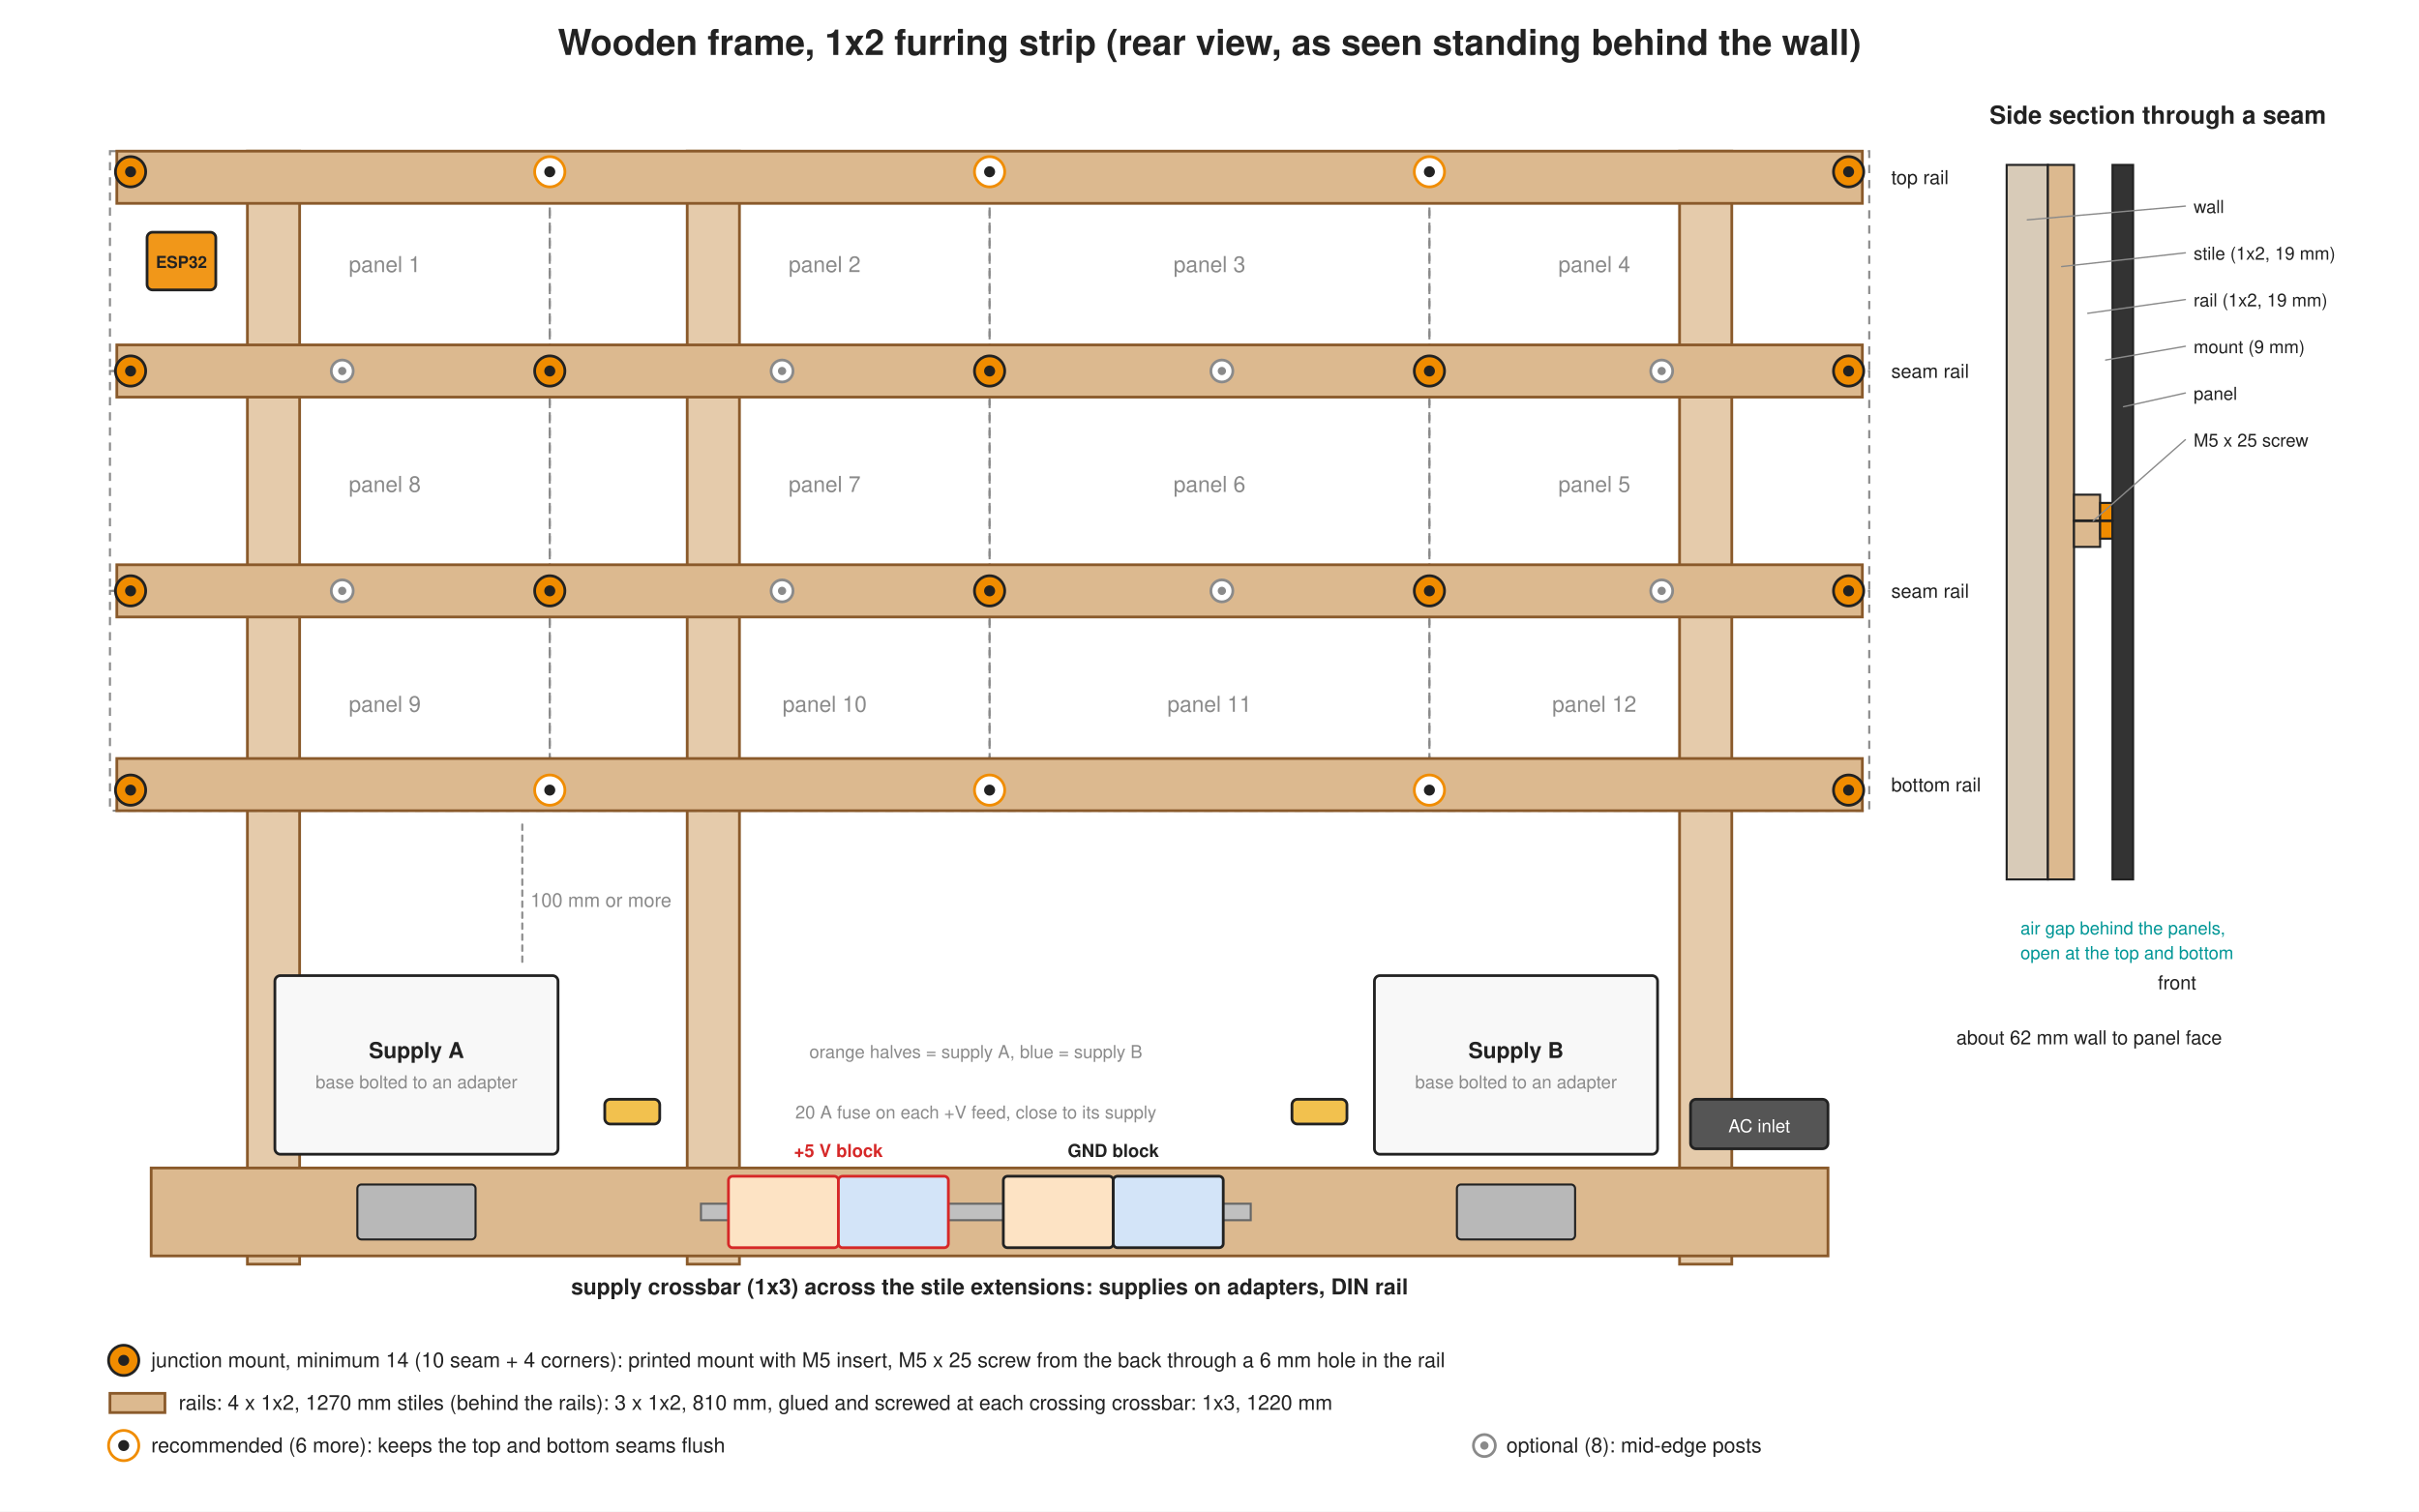
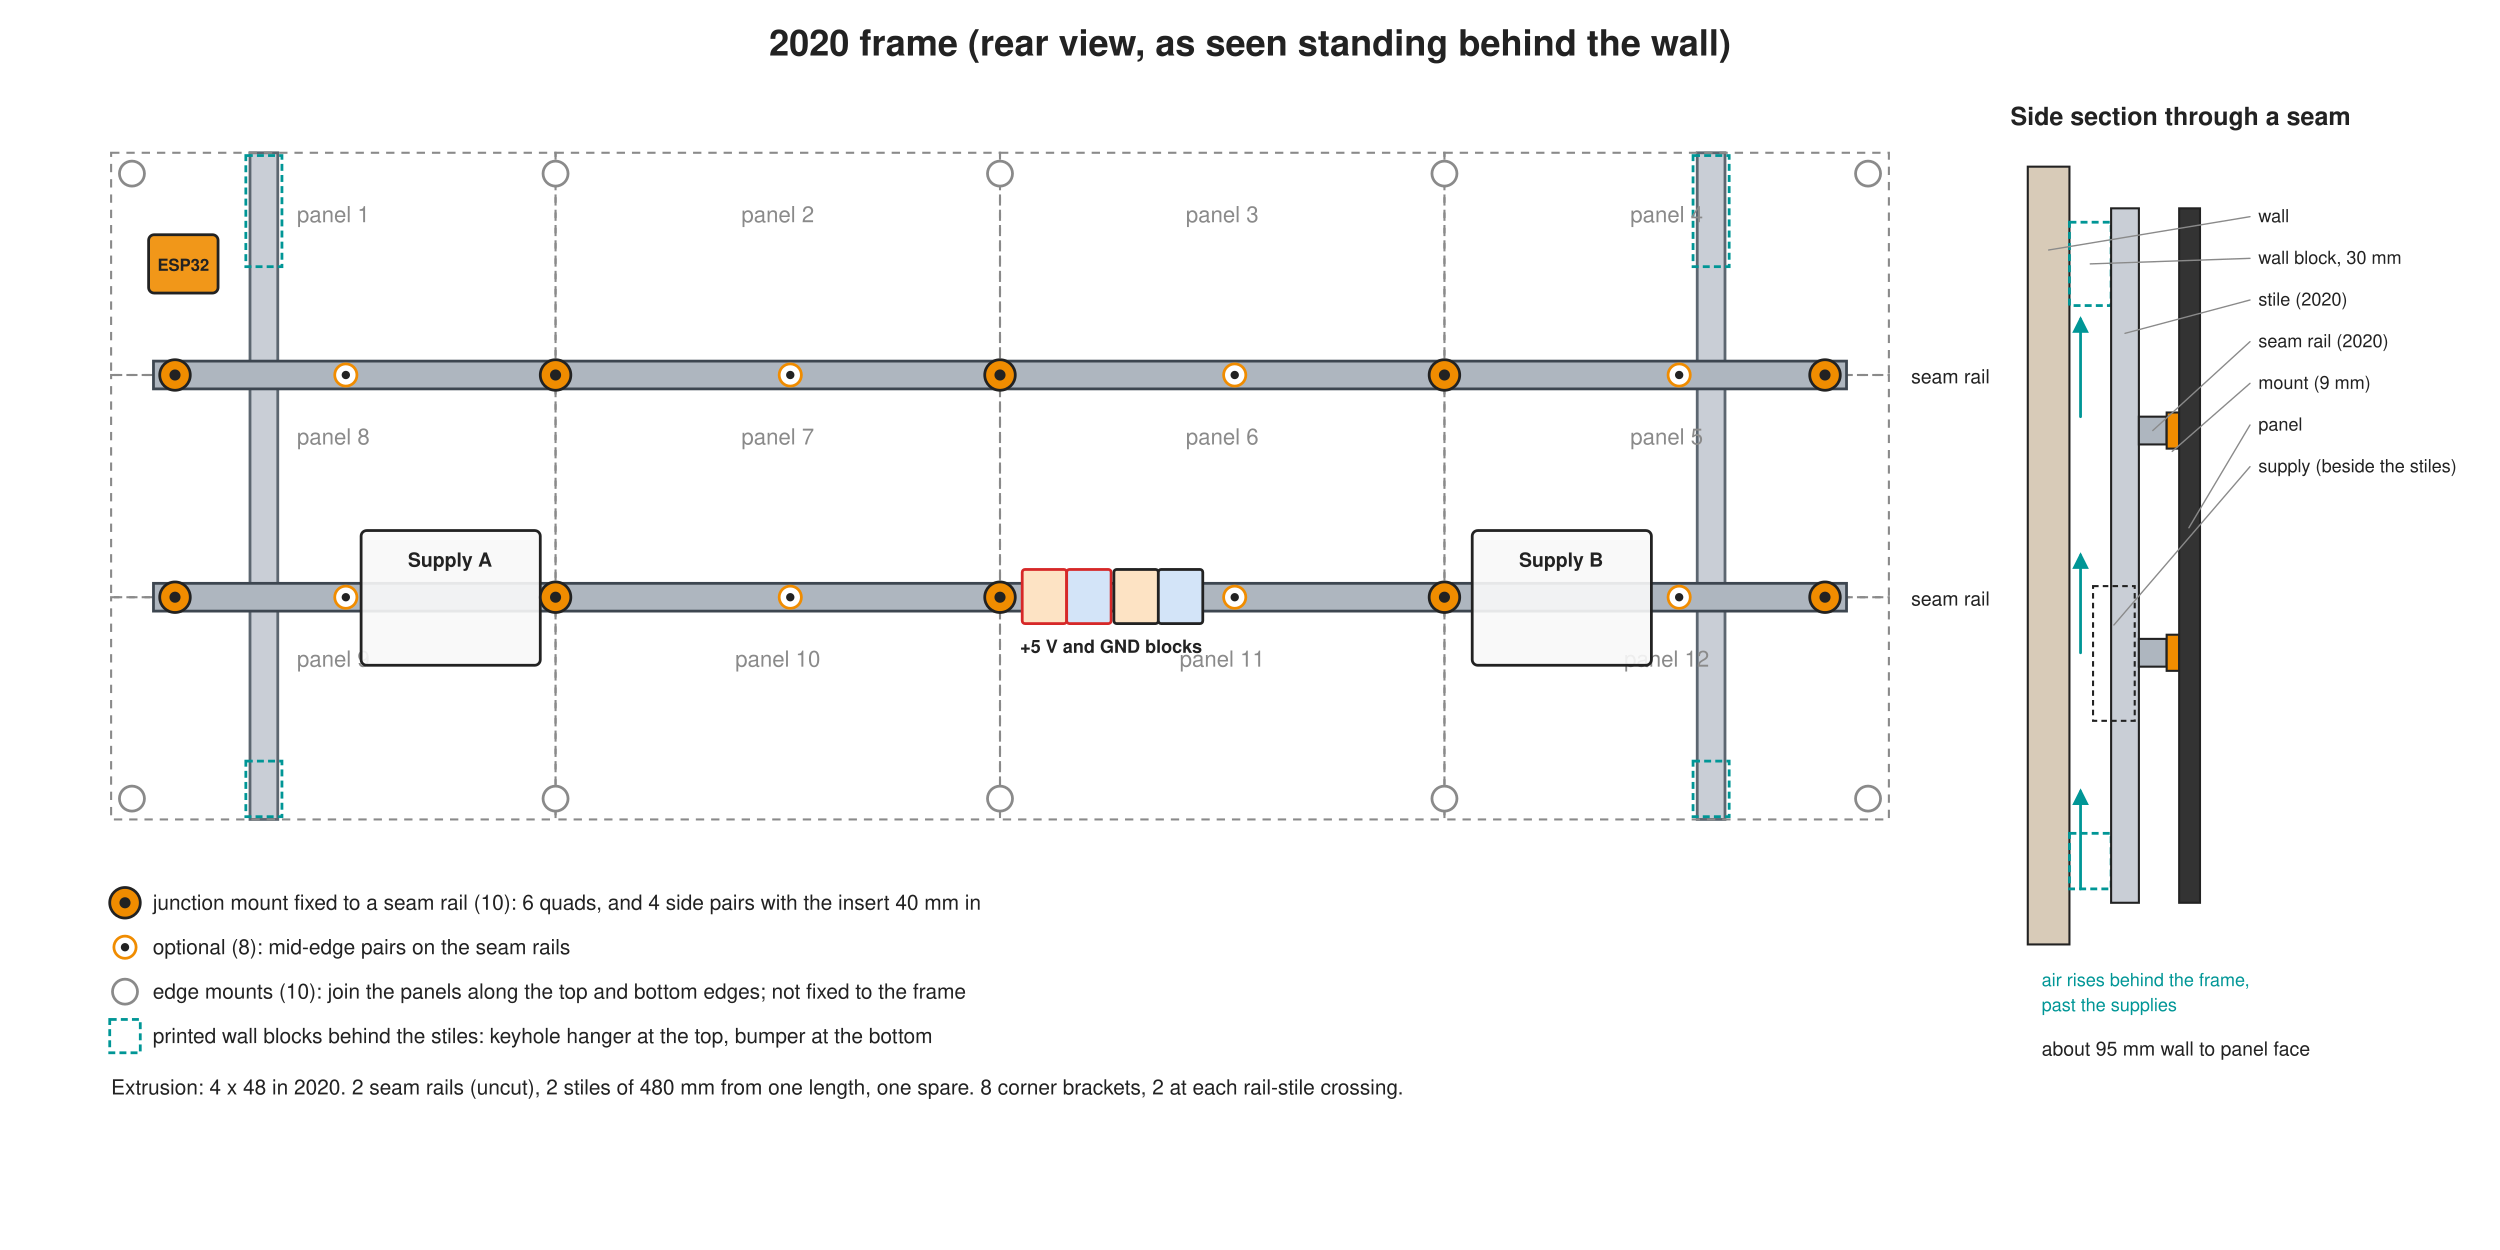
- <svg xmlns="http://www.w3.org/2000/svg" viewBox="0 0 1760 1100" width="1760" height="1100">
+ <svg xmlns="http://www.w3.org/2000/svg" viewBox="0 0 1800 900" width="1800" height="900">
  <defs>
    <marker id="arrow" viewBox="0 0 10 10" refX="8" refY="5" markerWidth="6" markerHeight="6" orient="auto-start-reverse">
      <path d="M0,0 L10,5 L0,10 z" fill="context-stroke" />
    </marker>
  </defs>
-   <rect width="1760" height="1100" fill="white" />
-   <text x="880" y="40" font-size="26" text-anchor="middle" fill="#222222" font-weight="bold" font-family="Helvetica, Arial, sans-serif">Wooden frame, 1x2 furring strip (rear view, as seen standing behind the wall)</text>
-   <rect x="180" y="110" width="38" height="810" rx="0" fill="#dcb98f" stroke="#8a5a2b" stroke-width="2" fill-opacity="0.75" />
-   <rect x="500" y="110" width="38" height="810" rx="0" fill="#dcb98f" stroke="#8a5a2b" stroke-width="2" fill-opacity="0.75" />
-   <rect x="1222" y="110" width="38" height="810" rx="0" fill="#dcb98f" stroke="#8a5a2b" stroke-width="2" fill-opacity="0.75" />
+   <rect width="1800" height="900" fill="white" />
+   <text x="900" y="40" font-size="26" text-anchor="middle" fill="#222222" font-weight="bold" font-family="Helvetica, Arial, sans-serif">2020 frame (rear view, as seen standing behind the wall)</text>
+   <rect x="180" y="110" width="20" height="480" rx="0" fill="#c9ced6" stroke="#5c6670" stroke-width="2" fill-opacity="1" />
+   <rect x="177" y="112" width="26" height="80" rx="0" fill="none" stroke="#009696" stroke-width="2" fill-opacity="1" stroke-dasharray="5,3" />
+   <rect x="177" y="548" width="26" height="40" rx="0" fill="none" stroke="#009696" stroke-width="2" fill-opacity="1" stroke-dasharray="5,3" />
+   <rect x="1222" y="110" width="20" height="480" rx="0" fill="#c9ced6" stroke="#5c6670" stroke-width="2" fill-opacity="1" />
+   <rect x="1219" y="112" width="26" height="80" rx="0" fill="none" stroke="#009696" stroke-width="2" fill-opacity="1" stroke-dasharray="5,3" />
+   <rect x="1219" y="548" width="26" height="40" rx="0" fill="none" stroke="#009696" stroke-width="2" fill-opacity="1" stroke-dasharray="5,3" />
  <rect x="80" y="110" width="320" height="160" rx="0" fill="none" stroke="#8a8a8a" stroke-width="1.5" fill-opacity="1" stroke-dasharray="6,5" />
-   <text x="280.0" y="198.0" font-size="16" text-anchor="middle" fill="#8a8a8a" font-weight="normal" font-family="Helvetica, Arial, sans-serif">panel 1</text>
+   <text x="240.0" y="160" font-size="16" text-anchor="middle" fill="#8a8a8a" font-weight="normal" font-family="Helvetica, Arial, sans-serif">panel 1</text>
  <rect x="400" y="110" width="320" height="160" rx="0" fill="none" stroke="#8a8a8a" stroke-width="1.5" fill-opacity="1" stroke-dasharray="6,5" />
-   <text x="600.0" y="198.0" font-size="16" text-anchor="middle" fill="#8a8a8a" font-weight="normal" font-family="Helvetica, Arial, sans-serif">panel 2</text>
+   <text x="560.0" y="160" font-size="16" text-anchor="middle" fill="#8a8a8a" font-weight="normal" font-family="Helvetica, Arial, sans-serif">panel 2</text>
  <rect x="720" y="110" width="320" height="160" rx="0" fill="none" stroke="#8a8a8a" stroke-width="1.5" fill-opacity="1" stroke-dasharray="6,5" />
-   <text x="880.0" y="198.0" font-size="16" text-anchor="middle" fill="#8a8a8a" font-weight="normal" font-family="Helvetica, Arial, sans-serif">panel 3</text>
+   <text x="880.0" y="160" font-size="16" text-anchor="middle" fill="#8a8a8a" font-weight="normal" font-family="Helvetica, Arial, sans-serif">panel 3</text>
  <rect x="1040" y="110" width="320" height="160" rx="0" fill="none" stroke="#8a8a8a" stroke-width="1.5" fill-opacity="1" stroke-dasharray="6,5" />
-   <text x="1160.0" y="198.0" font-size="16" text-anchor="middle" fill="#8a8a8a" font-weight="normal" font-family="Helvetica, Arial, sans-serif">panel 4</text>
+   <text x="1200.0" y="160" font-size="16" text-anchor="middle" fill="#8a8a8a" font-weight="normal" font-family="Helvetica, Arial, sans-serif">panel 4</text>
  <rect x="80" y="270" width="320" height="160" rx="0" fill="none" stroke="#8a8a8a" stroke-width="1.5" fill-opacity="1" stroke-dasharray="6,5" />
-   <text x="280.0" y="358.0" font-size="16" text-anchor="middle" fill="#8a8a8a" font-weight="normal" font-family="Helvetica, Arial, sans-serif">panel 8</text>
+   <text x="240.0" y="320" font-size="16" text-anchor="middle" fill="#8a8a8a" font-weight="normal" font-family="Helvetica, Arial, sans-serif">panel 8</text>
  <rect x="400" y="270" width="320" height="160" rx="0" fill="none" stroke="#8a8a8a" stroke-width="1.5" fill-opacity="1" stroke-dasharray="6,5" />
-   <text x="600.0" y="358.0" font-size="16" text-anchor="middle" fill="#8a8a8a" font-weight="normal" font-family="Helvetica, Arial, sans-serif">panel 7</text>
+   <text x="560.0" y="320" font-size="16" text-anchor="middle" fill="#8a8a8a" font-weight="normal" font-family="Helvetica, Arial, sans-serif">panel 7</text>
  <rect x="720" y="270" width="320" height="160" rx="0" fill="none" stroke="#8a8a8a" stroke-width="1.5" fill-opacity="1" stroke-dasharray="6,5" />
-   <text x="880.0" y="358.0" font-size="16" text-anchor="middle" fill="#8a8a8a" font-weight="normal" font-family="Helvetica, Arial, sans-serif">panel 6</text>
+   <text x="880.0" y="320" font-size="16" text-anchor="middle" fill="#8a8a8a" font-weight="normal" font-family="Helvetica, Arial, sans-serif">panel 6</text>
  <rect x="1040" y="270" width="320" height="160" rx="0" fill="none" stroke="#8a8a8a" stroke-width="1.5" fill-opacity="1" stroke-dasharray="6,5" />
-   <text x="1160.0" y="358.0" font-size="16" text-anchor="middle" fill="#8a8a8a" font-weight="normal" font-family="Helvetica, Arial, sans-serif">panel 5</text>
+   <text x="1200.0" y="320" font-size="16" text-anchor="middle" fill="#8a8a8a" font-weight="normal" font-family="Helvetica, Arial, sans-serif">panel 5</text>
  <rect x="80" y="430" width="320" height="160" rx="0" fill="none" stroke="#8a8a8a" stroke-width="1.5" fill-opacity="1" stroke-dasharray="6,5" />
-   <text x="280.0" y="518.0" font-size="16" text-anchor="middle" fill="#8a8a8a" font-weight="normal" font-family="Helvetica, Arial, sans-serif">panel 9</text>
+   <text x="240.0" y="480" font-size="16" text-anchor="middle" fill="#8a8a8a" font-weight="normal" font-family="Helvetica, Arial, sans-serif">panel 9</text>
  <rect x="400" y="430" width="320" height="160" rx="0" fill="none" stroke="#8a8a8a" stroke-width="1.5" fill-opacity="1" stroke-dasharray="6,5" />
-   <text x="600.0" y="518.0" font-size="16" text-anchor="middle" fill="#8a8a8a" font-weight="normal" font-family="Helvetica, Arial, sans-serif">panel 10</text>
+   <text x="560.0" y="480" font-size="16" text-anchor="middle" fill="#8a8a8a" font-weight="normal" font-family="Helvetica, Arial, sans-serif">panel 10</text>
  <rect x="720" y="430" width="320" height="160" rx="0" fill="none" stroke="#8a8a8a" stroke-width="1.5" fill-opacity="1" stroke-dasharray="6,5" />
-   <text x="880.0" y="518.0" font-size="16" text-anchor="middle" fill="#8a8a8a" font-weight="normal" font-family="Helvetica, Arial, sans-serif">panel 11</text>
+   <text x="880.0" y="480" font-size="16" text-anchor="middle" fill="#8a8a8a" font-weight="normal" font-family="Helvetica, Arial, sans-serif">panel 11</text>
  <rect x="1040" y="430" width="320" height="160" rx="0" fill="none" stroke="#8a8a8a" stroke-width="1.5" fill-opacity="1" stroke-dasharray="6,5" />
-   <text x="1160.0" y="518.0" font-size="16" text-anchor="middle" fill="#8a8a8a" font-weight="normal" font-family="Helvetica, Arial, sans-serif">panel 12</text>
-   <rect x="85" y="110" width="1270" height="38" rx="0" fill="#dcb98f" stroke="#8a5a2b" stroke-width="2" fill-opacity="1" />
-   <rect x="85" y="251.0" width="1270" height="38" rx="0" fill="#dcb98f" stroke="#8a5a2b" stroke-width="2" fill-opacity="1" />
-   <rect x="85" y="411.0" width="1270" height="38" rx="0" fill="#dcb98f" stroke="#8a5a2b" stroke-width="2" fill-opacity="1" />
-   <rect x="85" y="552" width="1270" height="38" rx="0" fill="#dcb98f" stroke="#8a5a2b" stroke-width="2" fill-opacity="1" />
-   <text x="1376" y="134" font-size="14" text-anchor="start" fill="#222222" font-weight="normal" font-family="Helvetica, Arial, sans-serif">top rail</text>
-   <text x="1376" y="275.0" font-size="14" text-anchor="start" fill="#222222" font-weight="normal" font-family="Helvetica, Arial, sans-serif">seam rail</text>
-   <text x="1376" y="435.0" font-size="14" text-anchor="start" fill="#222222" font-weight="normal" font-family="Helvetica, Arial, sans-serif">seam rail</text>
-   <text x="1376" y="576" font-size="14" text-anchor="start" fill="#222222" font-weight="normal" font-family="Helvetica, Arial, sans-serif">bottom rail</text>
-   <circle cx="95" cy="125" r="11" fill="#f08c00" stroke="#222222" stroke-width="2" />
-   <circle cx="95" cy="125" r="4" fill="#222222" stroke="none" stroke-width="2" />
-   <circle cx="400" cy="125" r="11" fill="white" stroke="#f08c00" stroke-width="2" />
-   <circle cx="400" cy="125" r="4" fill="#222222" stroke="none" stroke-width="2" />
-   <circle cx="720" cy="125" r="11" fill="white" stroke="#f08c00" stroke-width="2" />
-   <circle cx="720" cy="125" r="4" fill="#222222" stroke="none" stroke-width="2" />
-   <circle cx="1040" cy="125" r="11" fill="white" stroke="#f08c00" stroke-width="2" />
-   <circle cx="1040" cy="125" r="4" fill="#222222" stroke="none" stroke-width="2" />
-   <circle cx="1345" cy="125" r="11" fill="#f08c00" stroke="#222222" stroke-width="2" />
-   <circle cx="1345" cy="125" r="4" fill="#222222" stroke="none" stroke-width="2" />
-   <circle cx="95" cy="270" r="11" fill="#f08c00" stroke="#222222" stroke-width="2" />
-   <circle cx="95" cy="270" r="4" fill="#222222" stroke="none" stroke-width="2" />
+   <text x="1200.0" y="480" font-size="16" text-anchor="middle" fill="#8a8a8a" font-weight="normal" font-family="Helvetica, Arial, sans-serif">panel 12</text>
+   <rect x="110.5" y="260" width="1219" height="20" rx="0" fill="#aeb6bf" stroke="#3d4650" stroke-width="2" fill-opacity="1" />
+   <text x="1376" y="276" font-size="14" text-anchor="start" fill="#222222" font-weight="normal" font-family="Helvetica, Arial, sans-serif">seam rail</text>
+   <rect x="110.5" y="420" width="1219" height="20" rx="0" fill="#aeb6bf" stroke="#3d4650" stroke-width="2" fill-opacity="1" />
+   <text x="1376" y="436" font-size="14" text-anchor="start" fill="#222222" font-weight="normal" font-family="Helvetica, Arial, sans-serif">seam rail</text>
+   <rect x="260" y="382" width="129" height="97" rx="4" fill="#f8f8f8" stroke="#222222" stroke-width="2" fill-opacity="0.9" />
+   <text x="324" y="408" font-size="14" text-anchor="middle" fill="#222222" font-weight="bold" font-family="Helvetica, Arial, sans-serif">Supply A</text>
+   <rect x="1060" y="382" width="129" height="97" rx="4" fill="#f8f8f8" stroke="#222222" stroke-width="2" fill-opacity="0.9" />
+   <text x="1124" y="408" font-size="14" text-anchor="middle" fill="#222222" font-weight="bold" font-family="Helvetica, Arial, sans-serif">Supply B</text>
+   <rect x="736" y="410" width="32" height="39" rx="2" fill="#fde3c4" stroke="#d62828" stroke-width="2" fill-opacity="1" />
+   <rect x="768" y="410" width="32" height="39" rx="2" fill="#d3e4f8" stroke="#d62828" stroke-width="2" fill-opacity="1" />
+   <rect x="802" y="410" width="32" height="39" rx="2" fill="#fde3c4" stroke="#222222" stroke-width="2" fill-opacity="1" />
+   <rect x="834" y="410" width="32" height="39" rx="2" fill="#d3e4f8" stroke="#222222" stroke-width="2" fill-opacity="1" />
+   <text x="800" y="470" font-size="13" text-anchor="middle" fill="#222222" font-weight="bold" font-family="Helvetica, Arial, sans-serif">+5 V and GND blocks</text>
+   <circle cx="126" cy="270" r="11" fill="#f08c00" stroke="#222222" stroke-width="2" />
+   <circle cx="126" cy="270" r="4" fill="#222222" stroke="none" stroke-width="2" />
+   <circle cx="1314" cy="270" r="11" fill="#f08c00" stroke="#222222" stroke-width="2" />
+   <circle cx="1314" cy="270" r="4" fill="#222222" stroke="none" stroke-width="2" />
  <circle cx="400" cy="270" r="11" fill="#f08c00" stroke="#222222" stroke-width="2" />
  <circle cx="400" cy="270" r="4" fill="#222222" stroke="none" stroke-width="2" />
  <circle cx="720" cy="270" r="11" fill="#f08c00" stroke="#222222" stroke-width="2" />
  <circle cx="720" cy="270" r="4" fill="#222222" stroke="none" stroke-width="2" />
  <circle cx="1040" cy="270" r="11" fill="#f08c00" stroke="#222222" stroke-width="2" />
  <circle cx="1040" cy="270" r="4" fill="#222222" stroke="none" stroke-width="2" />
-   <circle cx="1345" cy="270" r="11" fill="#f08c00" stroke="#222222" stroke-width="2" />
-   <circle cx="1345" cy="270" r="4" fill="#222222" stroke="none" stroke-width="2" />
-   <circle cx="95" cy="430" r="11" fill="#f08c00" stroke="#222222" stroke-width="2" />
-   <circle cx="95" cy="430" r="4" fill="#222222" stroke="none" stroke-width="2" />
+   <circle cx="126" cy="430" r="11" fill="#f08c00" stroke="#222222" stroke-width="2" />
+   <circle cx="126" cy="430" r="4" fill="#222222" stroke="none" stroke-width="2" />
+   <circle cx="1314" cy="430" r="11" fill="#f08c00" stroke="#222222" stroke-width="2" />
+   <circle cx="1314" cy="430" r="4" fill="#222222" stroke="none" stroke-width="2" />
  <circle cx="400" cy="430" r="11" fill="#f08c00" stroke="#222222" stroke-width="2" />
  <circle cx="400" cy="430" r="4" fill="#222222" stroke="none" stroke-width="2" />
  <circle cx="720" cy="430" r="11" fill="#f08c00" stroke="#222222" stroke-width="2" />
  <circle cx="720" cy="430" r="4" fill="#222222" stroke="none" stroke-width="2" />
  <circle cx="1040" cy="430" r="11" fill="#f08c00" stroke="#222222" stroke-width="2" />
  <circle cx="1040" cy="430" r="4" fill="#222222" stroke="none" stroke-width="2" />
-   <circle cx="1345" cy="430" r="11" fill="#f08c00" stroke="#222222" stroke-width="2" />
-   <circle cx="1345" cy="430" r="4" fill="#222222" stroke="none" stroke-width="2" />
-   <circle cx="95" cy="575" r="11" fill="#f08c00" stroke="#222222" stroke-width="2" />
-   <circle cx="95" cy="575" r="4" fill="#222222" stroke="none" stroke-width="2" />
-   <circle cx="400" cy="575" r="11" fill="white" stroke="#f08c00" stroke-width="2" />
-   <circle cx="400" cy="575" r="4" fill="#222222" stroke="none" stroke-width="2" />
-   <circle cx="720" cy="575" r="11" fill="white" stroke="#f08c00" stroke-width="2" />
-   <circle cx="720" cy="575" r="4" fill="#222222" stroke="none" stroke-width="2" />
-   <circle cx="1040" cy="575" r="11" fill="white" stroke="#f08c00" stroke-width="2" />
-   <circle cx="1040" cy="575" r="4" fill="#222222" stroke="none" stroke-width="2" />
-   <circle cx="1345" cy="575" r="11" fill="#f08c00" stroke="#222222" stroke-width="2" />
-   <circle cx="1345" cy="575" r="4" fill="#222222" stroke="none" stroke-width="2" />
-   <circle cx="249.0" cy="270" r="8" fill="white" stroke="#8a8a8a" stroke-width="2" />
-   <circle cx="249.0" cy="270" r="3" fill="#8a8a8a" stroke="none" stroke-width="2" />
-   <circle cx="569.0" cy="270" r="8" fill="white" stroke="#8a8a8a" stroke-width="2" />
-   <circle cx="569.0" cy="270" r="3" fill="#8a8a8a" stroke="none" stroke-width="2" />
-   <circle cx="889.0" cy="270" r="8" fill="white" stroke="#8a8a8a" stroke-width="2" />
-   <circle cx="889.0" cy="270" r="3" fill="#8a8a8a" stroke="none" stroke-width="2" />
-   <circle cx="1209.0" cy="270" r="8" fill="white" stroke="#8a8a8a" stroke-width="2" />
-   <circle cx="1209.0" cy="270" r="3" fill="#8a8a8a" stroke="none" stroke-width="2" />
-   <circle cx="249.0" cy="430" r="8" fill="white" stroke="#8a8a8a" stroke-width="2" />
-   <circle cx="249.0" cy="430" r="3" fill="#8a8a8a" stroke="none" stroke-width="2" />
-   <circle cx="569.0" cy="430" r="8" fill="white" stroke="#8a8a8a" stroke-width="2" />
-   <circle cx="569.0" cy="430" r="3" fill="#8a8a8a" stroke="none" stroke-width="2" />
-   <circle cx="889.0" cy="430" r="8" fill="white" stroke="#8a8a8a" stroke-width="2" />
-   <circle cx="889.0" cy="430" r="3" fill="#8a8a8a" stroke="none" stroke-width="2" />
-   <circle cx="1209.0" cy="430" r="8" fill="white" stroke="#8a8a8a" stroke-width="2" />
-   <circle cx="1209.0" cy="430" r="3" fill="#8a8a8a" stroke="none" stroke-width="2" />
+   <circle cx="95" cy="125" r="9" fill="white" stroke="#8a8a8a" stroke-width="2" />
+   <circle cx="1345" cy="125" r="9" fill="white" stroke="#8a8a8a" stroke-width="2" />
+   <circle cx="400" cy="125" r="9" fill="white" stroke="#8a8a8a" stroke-width="2" />
+   <circle cx="720" cy="125" r="9" fill="white" stroke="#8a8a8a" stroke-width="2" />
+   <circle cx="1040" cy="125" r="9" fill="white" stroke="#8a8a8a" stroke-width="2" />
+   <circle cx="95" cy="575" r="9" fill="white" stroke="#8a8a8a" stroke-width="2" />
+   <circle cx="1345" cy="575" r="9" fill="white" stroke="#8a8a8a" stroke-width="2" />
+   <circle cx="400" cy="575" r="9" fill="white" stroke="#8a8a8a" stroke-width="2" />
+   <circle cx="720" cy="575" r="9" fill="white" stroke="#8a8a8a" stroke-width="2" />
+   <circle cx="1040" cy="575" r="9" fill="white" stroke="#8a8a8a" stroke-width="2" />
+   <circle cx="249.0" cy="270" r="8" fill="white" stroke="#f08c00" stroke-width="2" />
+   <circle cx="249.0" cy="270" r="3" fill="#222222" stroke="none" stroke-width="2" />
+   <circle cx="569.0" cy="270" r="8" fill="white" stroke="#f08c00" stroke-width="2" />
+   <circle cx="569.0" cy="270" r="3" fill="#222222" stroke="none" stroke-width="2" />
+   <circle cx="889.0" cy="270" r="8" fill="white" stroke="#f08c00" stroke-width="2" />
+   <circle cx="889.0" cy="270" r="3" fill="#222222" stroke="none" stroke-width="2" />
+   <circle cx="1209.0" cy="270" r="8" fill="white" stroke="#f08c00" stroke-width="2" />
+   <circle cx="1209.0" cy="270" r="3" fill="#222222" stroke="none" stroke-width="2" />
+   <circle cx="249.0" cy="430" r="8" fill="white" stroke="#f08c00" stroke-width="2" />
+   <circle cx="249.0" cy="430" r="3" fill="#222222" stroke="none" stroke-width="2" />
+   <circle cx="569.0" cy="430" r="8" fill="white" stroke="#f08c00" stroke-width="2" />
+   <circle cx="569.0" cy="430" r="3" fill="#222222" stroke="none" stroke-width="2" />
+   <circle cx="889.0" cy="430" r="8" fill="white" stroke="#f08c00" stroke-width="2" />
+   <circle cx="889.0" cy="430" r="3" fill="#222222" stroke="none" stroke-width="2" />
+   <circle cx="1209.0" cy="430" r="8" fill="white" stroke="#f08c00" stroke-width="2" />
+   <circle cx="1209.0" cy="430" r="3" fill="#222222" stroke="none" stroke-width="2" />
  <rect x="107" y="169.0" width="50" height="42" rx="4" fill="#f08c00" stroke="#222222" stroke-width="2" fill-opacity="0.9" />
  <text x="132" y="195.0" font-size="12" text-anchor="middle" fill="#222222" font-weight="bold" font-family="Helvetica, Arial, sans-serif">ESP32</text>
-   <rect x="110" y="850" width="1220" height="64" rx="0" fill="#dcb98f" stroke="#8a5a2b" stroke-width="2" fill-opacity="1" />
-   <text x="720.0" y="942" font-size="16" text-anchor="middle" fill="#222222" font-weight="bold" font-family="Helvetica, Arial, sans-serif">supply crossbar (1x3) across the stile extensions: supplies on adapters, DIN rail</text>
-   <rect x="260" y="862" width="86" height="40" rx="3" fill="#b8b8b8" stroke="#222222" stroke-width="1.5" fill-opacity="1" />
-   <rect x="200" y="710" width="206" height="130" rx="4" fill="#f8f8f8" stroke="#222222" stroke-width="2" fill-opacity="1" />
-   <text x="303" y="770" font-size="16" text-anchor="middle" fill="#222222" font-weight="bold" font-family="Helvetica, Arial, sans-serif">Supply A</text>
-   <text x="303" y="792" font-size="13" text-anchor="middle" fill="#8a8a8a" font-weight="normal" font-family="Helvetica, Arial, sans-serif">base bolted to an adapter</text>
-   <rect x="1060" y="862" width="86" height="40" rx="3" fill="#b8b8b8" stroke="#222222" stroke-width="1.5" fill-opacity="1" />
-   <rect x="1000" y="710" width="206" height="130" rx="4" fill="#f8f8f8" stroke="#222222" stroke-width="2" fill-opacity="1" />
-   <text x="1103" y="770" font-size="16" text-anchor="middle" fill="#222222" font-weight="bold" font-family="Helvetica, Arial, sans-serif">Supply B</text>
-   <text x="1103" y="792" font-size="13" text-anchor="middle" fill="#8a8a8a" font-weight="normal" font-family="Helvetica, Arial, sans-serif">base bolted to an adapter</text>
-   <rect x="510" y="876" width="400" height="12" rx="0" fill="#c0c0c0" stroke="#666" stroke-width="1.5" fill-opacity="1" />
-   <rect x="530" y="856" width="80" height="52" rx="3" fill="#fde3c4" stroke="#d62828" stroke-width="2" fill-opacity="1" />
-   <rect x="610" y="856" width="80" height="52" rx="3" fill="#d3e4f8" stroke="#d62828" stroke-width="2" fill-opacity="1" />
-   <text x="610" y="842" font-size="13" text-anchor="middle" fill="#d62828" font-weight="bold" font-family="Helvetica, Arial, sans-serif">+5 V block</text>
-   <rect x="730" y="856" width="80" height="52" rx="3" fill="#fde3c4" stroke="#222222" stroke-width="2" fill-opacity="1" />
-   <rect x="810" y="856" width="80" height="52" rx="3" fill="#d3e4f8" stroke="#222222" stroke-width="2" fill-opacity="1" />
-   <text x="810" y="842" font-size="13" text-anchor="middle" fill="#222222" font-weight="bold" font-family="Helvetica, Arial, sans-serif">GND block</text>
-   <text x="710" y="770" font-size="13" text-anchor="middle" fill="#8a8a8a" font-weight="normal" font-family="Helvetica, Arial, sans-serif">orange halves = supply A, blue = supply B</text>
-   <rect x="440" y="800" width="40" height="18" rx="4" fill="#f2c14e" stroke="#222222" stroke-width="2" fill-opacity="1" />
-   <rect x="940" y="800" width="40" height="18" rx="4" fill="#f2c14e" stroke="#222222" stroke-width="2" fill-opacity="1" />
-   <text x="710" y="814" font-size="13" text-anchor="middle" fill="#8a8a8a" font-weight="normal" font-family="Helvetica, Arial, sans-serif">20 A fuse on each +V feed, close to its supply</text>
-   <rect x="1230" y="800" width="100" height="36" rx="4" fill="#555" stroke="#222222" stroke-width="2" fill-opacity="1" />
-   <text x="1280" y="824" font-size="13" text-anchor="middle" fill="white" font-weight="normal" font-family="Helvetica, Arial, sans-serif">AC inlet</text>
-   <polyline points="380,600 380,700" fill="none" stroke="#8a8a8a" stroke-width="1.5" stroke-linejoin="round" stroke-linecap="round" stroke-dasharray="4,4" />
-   <text x="386" y="660" font-size="14" text-anchor="start" fill="#8a8a8a" font-weight="normal" font-family="Helvetica, Arial, sans-serif">100 mm or more</text>
-   <circle cx="90" cy="990" r="11" fill="#f08c00" stroke="#222222" stroke-width="2" />
-   <circle cx="90" cy="990" r="4" fill="#222222" stroke="none" stroke-width="2" />
-   <text x="110" y="995" font-size="15" text-anchor="start" fill="#222222" font-weight="normal" font-family="Helvetica, Arial, sans-serif">junction mount, minimum 14 (10 seam + 4 corners): printed mount with M5 insert, M5 x 25 screw from the back through a 6 mm hole in the rail</text>
-   <rect x="80" y="1014" width="40" height="14" rx="0" fill="#dcb98f" stroke="#8a5a2b" stroke-width="2" fill-opacity="1" />
-   <text x="130" y="1026" font-size="15" text-anchor="start" fill="#222222" font-weight="normal" font-family="Helvetica, Arial, sans-serif">rails: 4 x 1x2, 1270 mm     stiles (behind the rails): 3 x 1x2, 810 mm, glued and screwed at each crossing     crossbar: 1x3, 1220 mm</text>
-   <circle cx="90" cy="1052" r="11" fill="white" stroke="#f08c00" stroke-width="2" />
-   <circle cx="90" cy="1052" r="4" fill="#222222" stroke="none" stroke-width="2" />
-   <text x="110" y="1057" font-size="15" text-anchor="start" fill="#222222" font-weight="normal" font-family="Helvetica, Arial, sans-serif">recommended (6 more): keeps the top and bottom seams flush</text>
-   <circle cx="1080" cy="1052" r="8" fill="white" stroke="#8a8a8a" stroke-width="2" />
-   <circle cx="1080" cy="1052" r="3" fill="#8a8a8a" stroke="none" stroke-width="2" />
-   <text x="1096" y="1057" font-size="15" text-anchor="start" fill="#222222" font-weight="normal" font-family="Helvetica, Arial, sans-serif">optional (8): mid-edge posts</text>
+   <circle cx="90" cy="650" r="11" fill="#f08c00" stroke="#222222" stroke-width="2" />
+   <circle cx="90" cy="650" r="4" fill="#222222" stroke="none" stroke-width="2" />
+   <text x="110" y="655" font-size="15" text-anchor="start" fill="#222222" font-weight="normal" font-family="Helvetica, Arial, sans-serif">junction mount fixed to a seam rail (10): 6 quads, and 4 side pairs with the insert 40 mm in</text>
+   <circle cx="90" cy="682" r="8" fill="white" stroke="#f08c00" stroke-width="2" />
+   <circle cx="90" cy="682" r="3" fill="#222222" stroke="none" stroke-width="2" />
+   <text x="110" y="687" font-size="15" text-anchor="start" fill="#222222" font-weight="normal" font-family="Helvetica, Arial, sans-serif">optional (8): mid-edge pairs on the seam rails</text>
+   <circle cx="90" cy="714" r="9" fill="white" stroke="#8a8a8a" stroke-width="2" />
+   <text x="110" y="719" font-size="15" text-anchor="start" fill="#222222" font-weight="normal" font-family="Helvetica, Arial, sans-serif">edge mounts (10): join the panels along the top and bottom edges; not fixed to the frame</text>
+   <rect x="79" y="734" width="22" height="24" rx="0" fill="none" stroke="#009696" stroke-width="2" fill-opacity="1" stroke-dasharray="5,3" />
+   <text x="110" y="751" font-size="15" text-anchor="start" fill="#222222" font-weight="normal" font-family="Helvetica, Arial, sans-serif">printed wall blocks behind the stiles: keyhole hanger at the top, bumper at the bottom</text>
+   <text x="80" y="788" font-size="15" text-anchor="start" fill="#222222" font-weight="normal" font-family="Helvetica, Arial, sans-serif">Extrusion: 4 x 48 in 2020. 2 seam rails (uncut), 2 stiles of 480 mm from one length, one spare. 8 corner brackets, 2 at each rail-stile crossing.</text>
  <text x="1570" y="90" font-size="18" text-anchor="middle" fill="#222222" font-weight="bold" font-family="Helvetica, Arial, sans-serif">Side section through a seam</text>
-   <rect x="1460" y="120" width="30" height="520" rx="0" fill="#d8cbb8" stroke="#222222" stroke-width="1.5" fill-opacity="1" />
-   <rect x="1490" y="120" width="19" height="520" rx="0" fill="#dcb98f" stroke="#222222" stroke-width="1.5" fill-opacity="1" />
-   <rect x="1509" y="360" width="19" height="38" rx="0" fill="#dcb98f" stroke="#222222" stroke-width="1.5" fill-opacity="1" />
-   <rect x="1528" y="366" width="9" height="26" rx="0" fill="#f08c00" stroke="#222222" stroke-width="1.5" fill-opacity="1" />
-   <rect x="1537" y="120" width="15" height="520" rx="0" fill="#333" stroke="#222222" stroke-width="1.5" fill-opacity="1" />
-   <polyline points="1509,379 1537,379" fill="none" stroke="#222222" stroke-width="2" stroke-linejoin="round" stroke-linecap="round" />
-   <text x="1570" y="720" font-size="14" text-anchor="start" fill="#222222" font-weight="normal" font-family="Helvetica, Arial, sans-serif">front</text>
-   <text x="1470" y="680" font-size="13" text-anchor="start" fill="#009696" font-weight="normal" font-family="Helvetica, Arial, sans-serif">air gap behind the panels,</text>
-   <text x="1470" y="698" font-size="13" text-anchor="start" fill="#009696" font-weight="normal" font-family="Helvetica, Arial, sans-serif">open at the top and bottom</text>
-   <polyline points="1475,160 1590,150" fill="none" stroke="#8a8a8a" stroke-width="1" stroke-linejoin="round" stroke-linecap="round" />
-   <text x="1596" y="155" font-size="13" text-anchor="start" fill="#222222" font-weight="normal" font-family="Helvetica, Arial, sans-serif">wall</text>
-   <polyline points="1500,194 1590,184" fill="none" stroke="#8a8a8a" stroke-width="1" stroke-linejoin="round" stroke-linecap="round" />
-   <text x="1596" y="189" font-size="13" text-anchor="start" fill="#222222" font-weight="normal" font-family="Helvetica, Arial, sans-serif">stile (1x2, 19 mm)</text>
-   <polyline points="1519,228 1590,218" fill="none" stroke="#8a8a8a" stroke-width="1" stroke-linejoin="round" stroke-linecap="round" />
-   <text x="1596" y="223" font-size="13" text-anchor="start" fill="#222222" font-weight="normal" font-family="Helvetica, Arial, sans-serif">rail (1x2, 19 mm)</text>
-   <polyline points="1532,262 1590,252" fill="none" stroke="#8a8a8a" stroke-width="1" stroke-linejoin="round" stroke-linecap="round" />
-   <text x="1596" y="257" font-size="13" text-anchor="start" fill="#222222" font-weight="normal" font-family="Helvetica, Arial, sans-serif">mount (9 mm)</text>
-   <polyline points="1545,296 1590,286" fill="none" stroke="#8a8a8a" stroke-width="1" stroke-linejoin="round" stroke-linecap="round" />
-   <text x="1596" y="291" font-size="13" text-anchor="start" fill="#222222" font-weight="normal" font-family="Helvetica, Arial, sans-serif">panel</text>
-   <polyline points="1523,379 1590,320" fill="none" stroke="#8a8a8a" stroke-width="1" stroke-linejoin="round" stroke-linecap="round" />
-   <text x="1596" y="325" font-size="13" text-anchor="start" fill="#222222" font-weight="normal" font-family="Helvetica, Arial, sans-serif">M5 x 25 screw</text>
-   <text x="1520" y="760" font-size="14" text-anchor="middle" fill="#222222" font-weight="normal" font-family="Helvetica, Arial, sans-serif">about 62 mm wall to panel face</text>
+   <rect x="1460" y="120" width="30" height="560" rx="0" fill="#d8cbb8" stroke="#222222" stroke-width="1.5" fill-opacity="1" />
+   <rect x="1490" y="160" width="30" height="60" rx="0" fill="none" stroke="#009696" stroke-width="2" fill-opacity="1" stroke-dasharray="5,3" />
+   <rect x="1490" y="600" width="30" height="40" rx="0" fill="none" stroke="#009696" stroke-width="2" fill-opacity="1" stroke-dasharray="5,3" />
+   <rect x="1520" y="150" width="20" height="500" rx="0" fill="#c9ced6" stroke="#222222" stroke-width="1.5" fill-opacity="1" />
+   <rect x="1540" y="300" width="20" height="20" rx="0" fill="#aeb6bf" stroke="#222222" stroke-width="1.5" fill-opacity="1" />
+   <rect x="1560" y="297" width="9" height="26" rx="0" fill="#f08c00" stroke="#222222" stroke-width="1.5" fill-opacity="1" />
+   <rect x="1540" y="460" width="20" height="20" rx="0" fill="#aeb6bf" stroke="#222222" stroke-width="1.5" fill-opacity="1" />
+   <rect x="1560" y="457" width="9" height="26" rx="0" fill="#f08c00" stroke="#222222" stroke-width="1.5" fill-opacity="1" />
+   <rect x="1569" y="150" width="15" height="500" rx="0" fill="#333" stroke="#222222" stroke-width="1.5" fill-opacity="1" />
+   <rect x="1507" y="422" width="30" height="97" rx="0" fill="none" stroke="#222222" stroke-width="1.5" fill-opacity="1" stroke-dasharray="4,3" />
+   <polyline points="1498,640 1498,570" fill="none" stroke="#009696" stroke-width="2" stroke-linejoin="round" stroke-linecap="round" marker-end="url(#arrow)" />
+   <polyline points="1498,470 1498,400" fill="none" stroke="#009696" stroke-width="2" stroke-linejoin="round" stroke-linecap="round" marker-end="url(#arrow)" />
+   <polyline points="1498,300 1498,230" fill="none" stroke="#009696" stroke-width="2" stroke-linejoin="round" stroke-linecap="round" marker-end="url(#arrow)" />
+   <polyline points="1475,180 1620,156" fill="none" stroke="#8a8a8a" stroke-width="1" stroke-linejoin="round" stroke-linecap="round" />
+   <text x="1626" y="160" font-size="13" text-anchor="start" fill="#222222" font-weight="normal" font-family="Helvetica, Arial, sans-serif">wall</text>
+   <polyline points="1505,190 1620,186" fill="none" stroke="#8a8a8a" stroke-width="1" stroke-linejoin="round" stroke-linecap="round" />
+   <text x="1626" y="190" font-size="13" text-anchor="start" fill="#222222" font-weight="normal" font-family="Helvetica, Arial, sans-serif">wall block, 30 mm</text>
+   <polyline points="1530,240 1620,216" fill="none" stroke="#8a8a8a" stroke-width="1" stroke-linejoin="round" stroke-linecap="round" />
+   <text x="1626" y="220" font-size="13" text-anchor="start" fill="#222222" font-weight="normal" font-family="Helvetica, Arial, sans-serif">stile (2020)</text>
+   <polyline points="1550,310 1620,246" fill="none" stroke="#8a8a8a" stroke-width="1" stroke-linejoin="round" stroke-linecap="round" />
+   <text x="1626" y="250" font-size="13" text-anchor="start" fill="#222222" font-weight="normal" font-family="Helvetica, Arial, sans-serif">seam rail (2020)</text>
+   <polyline points="1564,325 1620,276" fill="none" stroke="#8a8a8a" stroke-width="1" stroke-linejoin="round" stroke-linecap="round" />
+   <text x="1626" y="280" font-size="13" text-anchor="start" fill="#222222" font-weight="normal" font-family="Helvetica, Arial, sans-serif">mount (9 mm)</text>
+   <polyline points="1576,380 1620,306" fill="none" stroke="#8a8a8a" stroke-width="1" stroke-linejoin="round" stroke-linecap="round" />
+   <text x="1626" y="310" font-size="13" text-anchor="start" fill="#222222" font-weight="normal" font-family="Helvetica, Arial, sans-serif">panel</text>
+   <polyline points="1522,450 1620,336" fill="none" stroke="#8a8a8a" stroke-width="1" stroke-linejoin="round" stroke-linecap="round" />
+   <text x="1626" y="340" font-size="13" text-anchor="start" fill="#222222" font-weight="normal" font-family="Helvetica, Arial, sans-serif">supply (beside the stiles)</text>
+   <text x="1470" y="710" font-size="13" text-anchor="start" fill="#009696" font-weight="normal" font-family="Helvetica, Arial, sans-serif">air rises behind the frame,</text>
+   <text x="1470" y="728" font-size="13" text-anchor="start" fill="#009696" font-weight="normal" font-family="Helvetica, Arial, sans-serif">past the supplies</text>
+   <text x="1470" y="760" font-size="14" text-anchor="start" fill="#222222" font-weight="normal" font-family="Helvetica, Arial, sans-serif">about 95 mm wall to panel face</text>
</svg>
